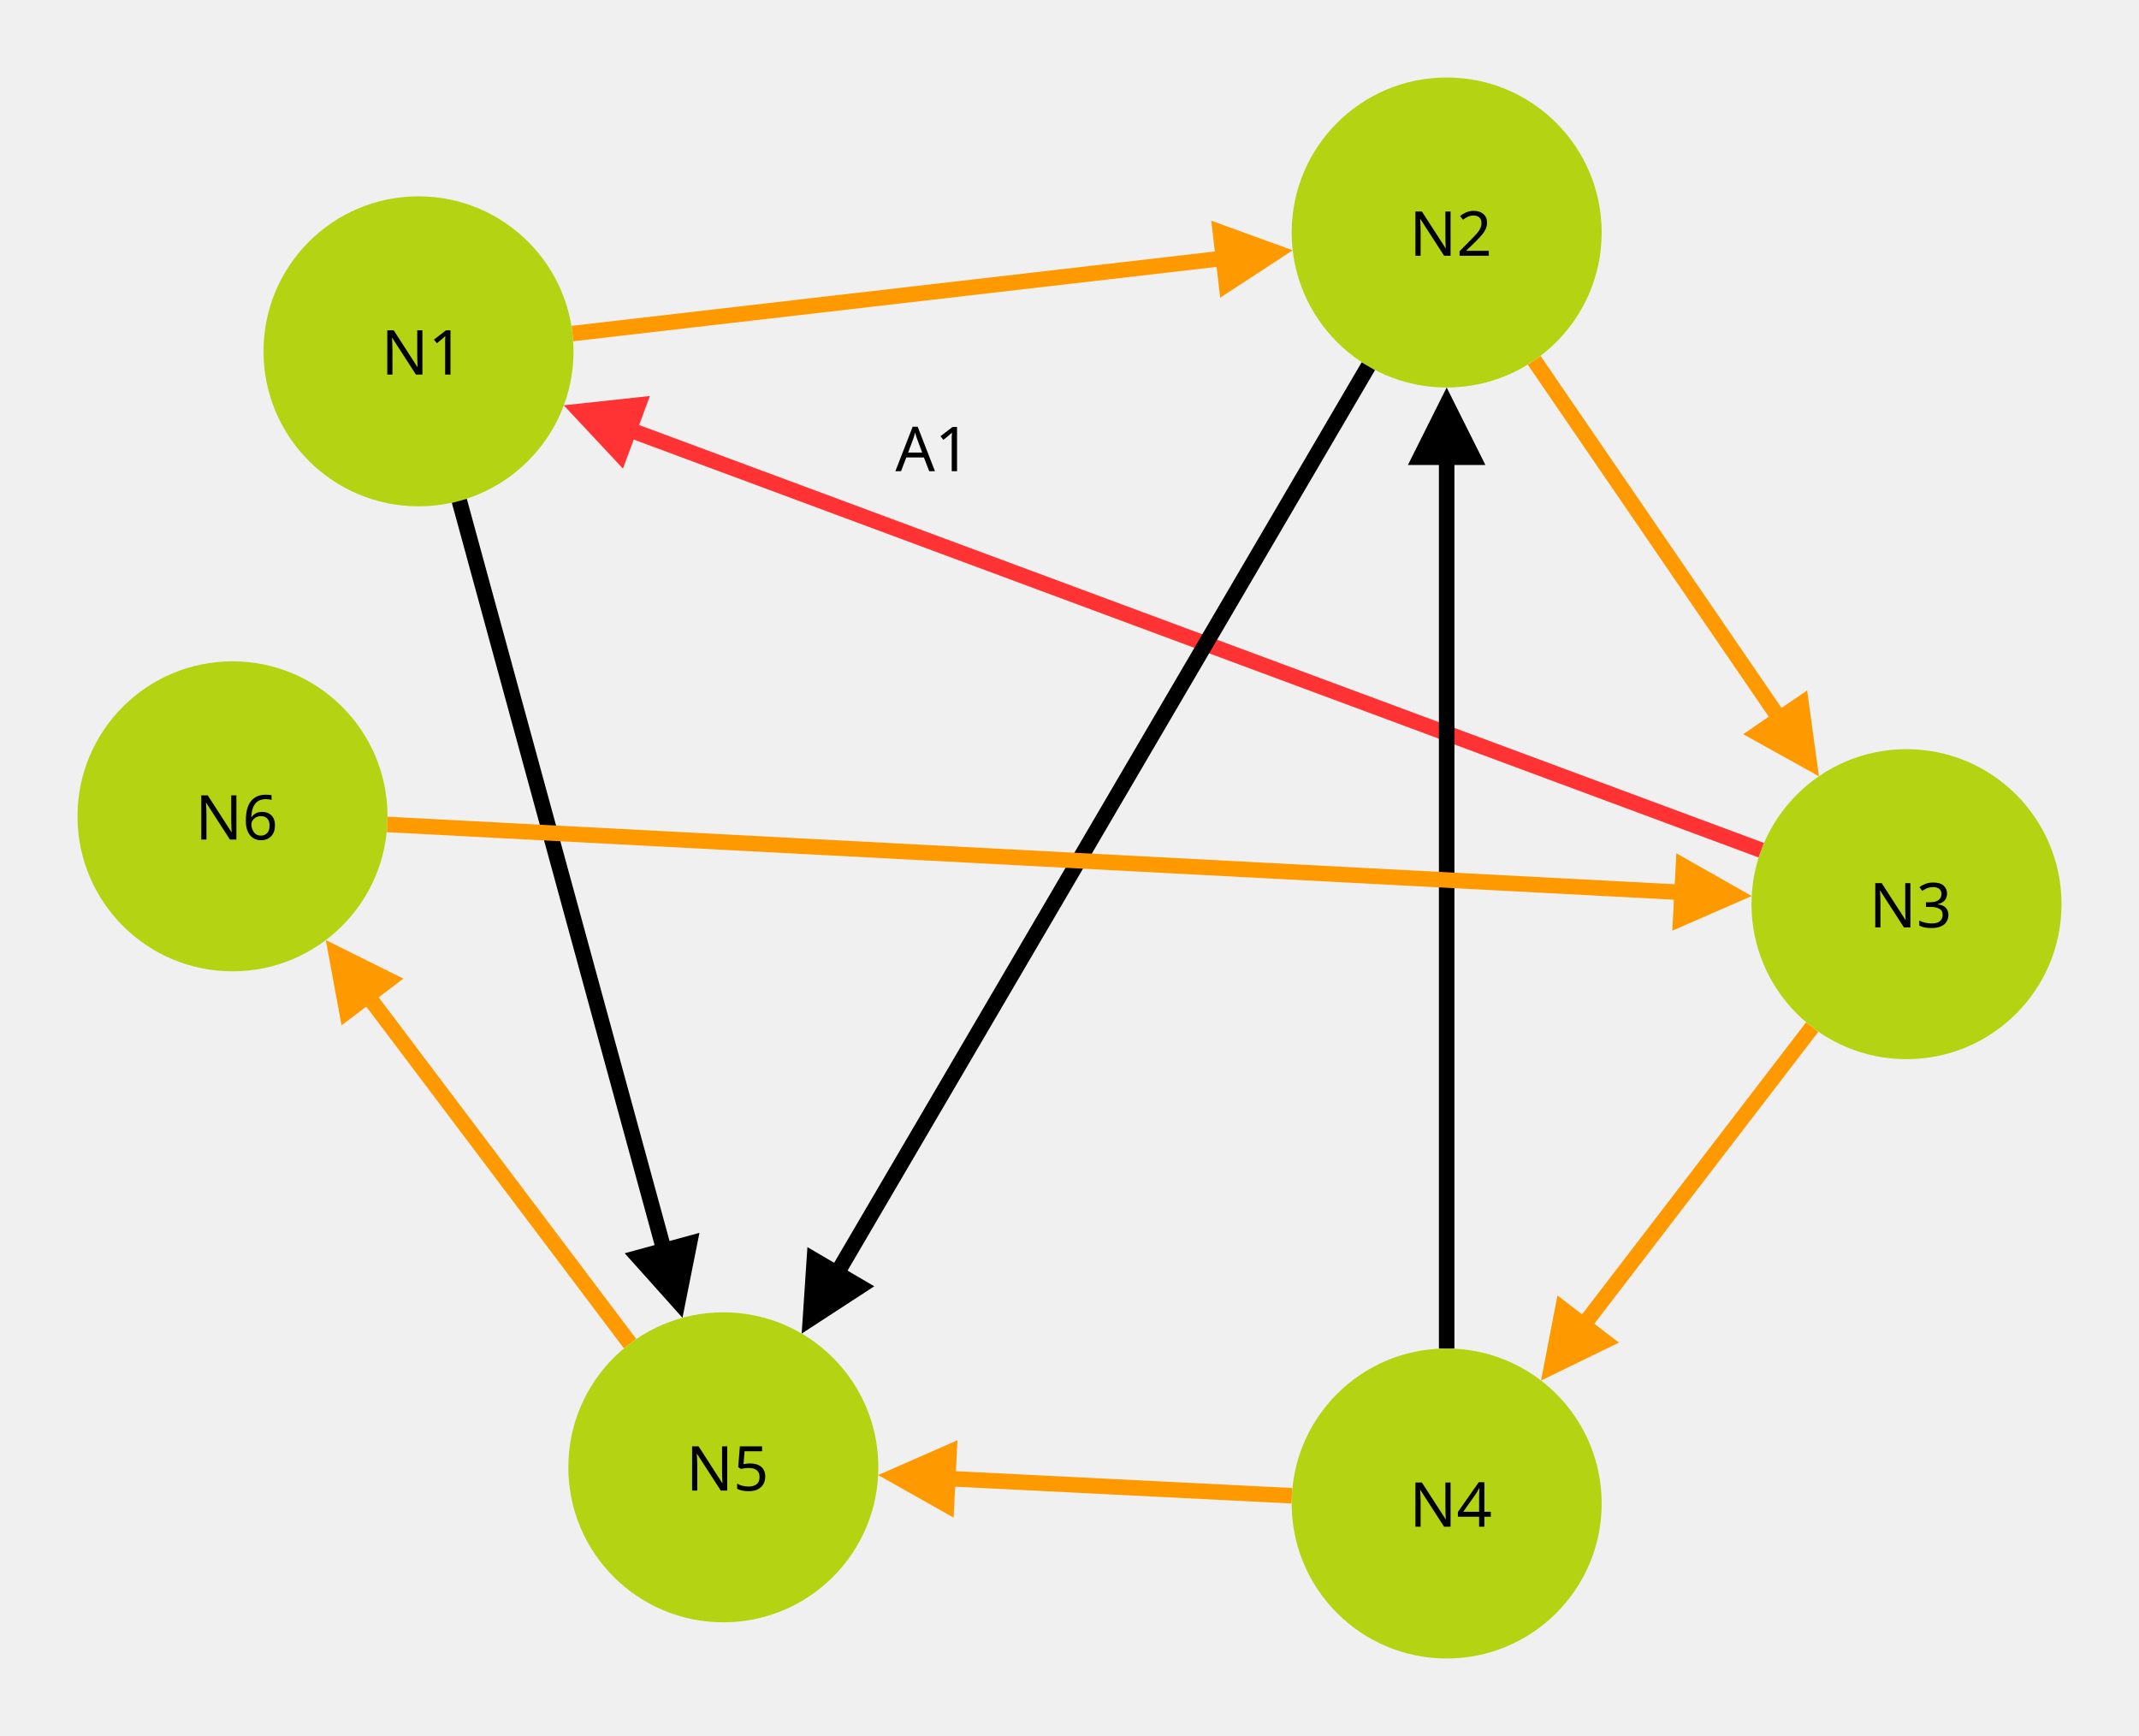
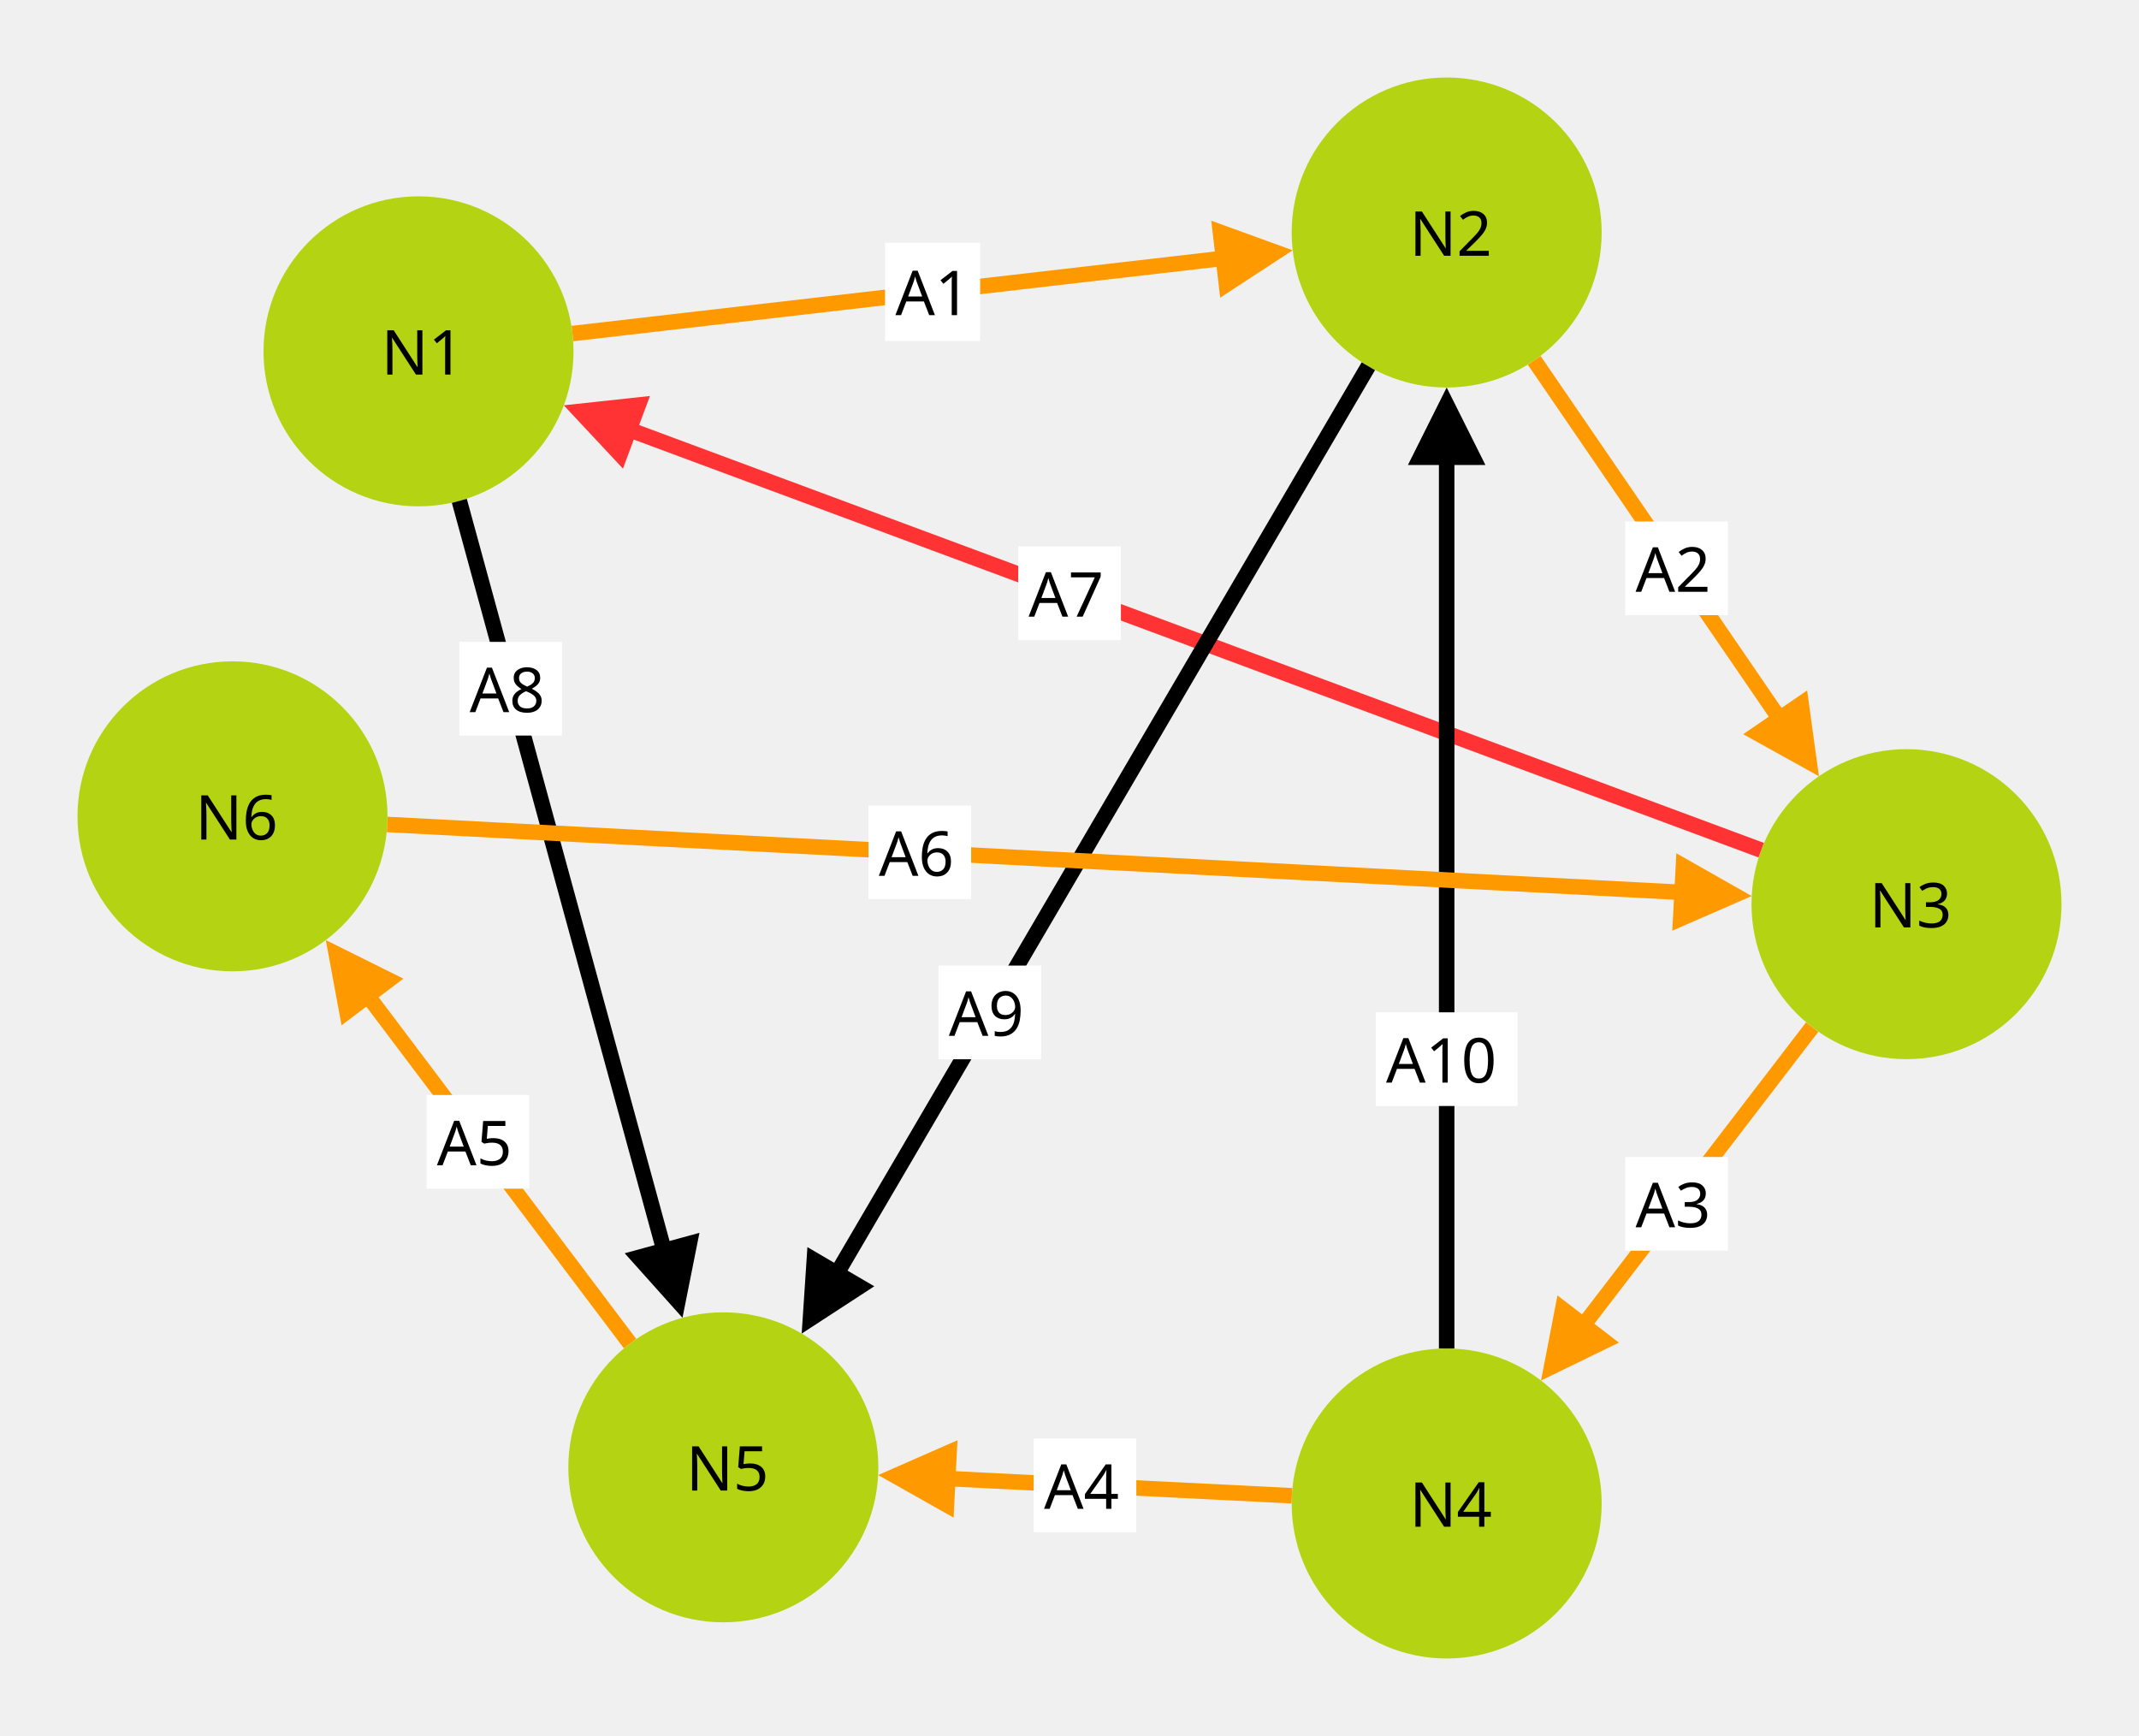
<svg xmlns="http://www.w3.org/2000/svg" fill-opacity="1" color-rendering="auto" color-interpolation="auto" text-rendering="auto" stroke="black" stroke-linecap="square" width="414" stroke-miterlimit="10" shape-rendering="auto" stroke-opacity="1" fill="black" stroke-dasharray="none" font-weight="normal" stroke-width="1" height="336" font-family="'Dialog'" font-style="normal" stroke-linejoin="miter" font-size="12px" stroke-dashoffset="0" image-rendering="auto">
  <defs id="genericDefs" />
  <g>
    <defs id="defs1">
      <clipPath clipPathUnits="userSpaceOnUse" id="clipPath1">
        <path d="M0 0 L414 0 L414 336 L0 336 L0 0 Z" />
      </clipPath>
      <clipPath clipPathUnits="userSpaceOnUse" id="clipPath2">
        <path d="M236 135 L650 135 L650 471 L236 471 L236 135 Z" />
      </clipPath>
    </defs>
    <g fill="rgb(179,211,19)" text-rendering="geometricPrecision" shape-rendering="geometricPrecision" transform="matrix(1,0,0,1,-236,-135)" stroke="rgb(179,211,19)">
      <circle r="30" clip-path="url(#clipPath2)" cx="317" cy="203" stroke="none" />
    </g>
    <g text-rendering="geometricPrecision" stroke-miterlimit="1.45" shape-rendering="geometricPrecision" font-family="'Monaco'" transform="matrix(1,0,0,1,-236,-135)" stroke-linecap="butt">
      <text x="309.799" xml:space="preserve" y="207.5" clip-path="url(#clipPath2)" stroke="none">N1</text>
    </g>
    <g fill="rgb(179,211,19)" text-rendering="geometricPrecision" shape-rendering="geometricPrecision" transform="matrix(1,0,0,1,-236,-135)" stroke="rgb(179,211,19)">
      <circle r="30" clip-path="url(#clipPath2)" cx="605" cy="310" stroke="none" />
    </g>
    <g text-rendering="geometricPrecision" stroke-miterlimit="1.45" shape-rendering="geometricPrecision" font-family="'Monaco'" transform="matrix(1,0,0,1,-236,-135)" stroke-linecap="butt">
      <text x="597.799" xml:space="preserve" y="314.5" clip-path="url(#clipPath2)" stroke="none">N3</text>
    </g>
    <g fill="rgb(179,211,19)" text-rendering="geometricPrecision" shape-rendering="geometricPrecision" transform="matrix(1,0,0,1,-236,-135)" stroke="rgb(179,211,19)">
      <circle r="30" clip-path="url(#clipPath2)" cx="376" cy="419" stroke="none" />
    </g>
    <g text-rendering="geometricPrecision" stroke-miterlimit="1.45" shape-rendering="geometricPrecision" font-family="'Monaco'" transform="matrix(1,0,0,1,-236,-135)" stroke-linecap="butt">
      <text x="368.799" xml:space="preserve" y="423.5" clip-path="url(#clipPath2)" stroke="none">N5</text>
    </g>
    <g fill="rgb(179,211,19)" text-rendering="geometricPrecision" shape-rendering="geometricPrecision" transform="matrix(1,0,0,1,-236,-135)" stroke="rgb(179,211,19)">
      <circle r="30" clip-path="url(#clipPath2)" cx="516" cy="180" stroke="none" />
    </g>
    <g text-rendering="geometricPrecision" stroke-miterlimit="1.45" shape-rendering="geometricPrecision" font-family="'Monaco'" transform="matrix(1,0,0,1,-236,-135)" stroke-linecap="butt">
      <text x="508.799" xml:space="preserve" y="184.5" clip-path="url(#clipPath2)" stroke="none">N2</text>
    </g>
    <g fill="rgb(179,211,19)" text-rendering="geometricPrecision" shape-rendering="geometricPrecision" transform="matrix(1,0,0,1,-236,-135)" stroke="rgb(179,211,19)">
      <circle r="30" clip-path="url(#clipPath2)" cx="516" cy="426" stroke="none" />
    </g>
    <g text-rendering="geometricPrecision" stroke-miterlimit="1.45" shape-rendering="geometricPrecision" font-family="'Monaco'" transform="matrix(1,0,0,1,-236,-135)" stroke-linecap="butt">
      <text x="508.799" xml:space="preserve" y="430.5" clip-path="url(#clipPath2)" stroke="none">N4</text>
    </g>
    <g fill="rgb(179,211,19)" text-rendering="geometricPrecision" shape-rendering="geometricPrecision" transform="matrix(1,0,0,1,-236,-135)" stroke="rgb(179,211,19)">
      <circle r="30" clip-path="url(#clipPath2)" cx="281" cy="293" stroke="none" />
    </g>
    <g text-rendering="geometricPrecision" stroke-miterlimit="1.45" shape-rendering="geometricPrecision" font-family="'Monaco'" transform="matrix(1,0,0,1,-236,-135)" stroke-linecap="butt">
      <text x="273.799" xml:space="preserve" y="297.5" clip-path="url(#clipPath2)" stroke="none">N6</text>
    </g>
    <g stroke-linecap="butt" transform="matrix(1,0,0,1,-236,-135)" fill="rgb(255,51,51)" text-rendering="geometricPrecision" shape-rendering="geometricPrecision" stroke="rgb(255,51,51)" stroke-width="3" stroke-miterlimit="1.45">
      <path fill="none" d="M358.011 218.237 L576.878 299.552" clip-path="url(#clipPath2)" />
      <path d="M345.122 213.448 L356.571 225.702 L361.795 211.642 Z" clip-path="url(#clipPath2)" stroke="none" />
-       <path fill="none" d="M364.472 376.796 L324.905 231.94" clip-path="url(#clipPath2)" stroke="black" />
-       <path fill="black" d="M368.095 390.06 L371.378 373.614 L356.908 377.567 Z" clip-path="url(#clipPath2)" stroke="none" />
-       <path fill="none" d="M346.802 199.556 L472.539 185.023" clip-path="url(#clipPath2)" stroke="rgb(255,153,0)" />
-       <path fill="rgb(255,153,0)" d="M486.198 183.444 L470.437 177.716 L472.159 192.617 Z" clip-path="url(#clipPath2)" stroke="none" />
+       <rect x="433.085" y="240.753" clip-path="url(#clipPath2)" fill="white" width="19.867" height="18.133" stroke="none" />
+     </g>
+     <g text-rendering="geometricPrecision" stroke-miterlimit="1.45" shape-rendering="geometricPrecision" font-family="sans-serif" transform="matrix(1,0,0,1,-236,-135)" stroke-linecap="butt">
+       <text x="435.085" xml:space="preserve" y="254.355" clip-path="url(#clipPath2)" stroke="none">A7</text>
+       <path fill="none" d="M364.472 376.796 L324.905 231.94" stroke-width="3" clip-path="url(#clipPath2)" />
+       <path d="M368.095 390.06 L371.378 373.614 L356.908 377.567 Z" stroke-width="3" clip-path="url(#clipPath2)" stroke="none" />
+     </g>
+     <g stroke-linecap="butt" transform="matrix(1,0,0,1,-236,-135)" fill="white" text-rendering="geometricPrecision" shape-rendering="geometricPrecision" stroke="white" stroke-width="3" stroke-miterlimit="1.45">
+       <rect x="324.903" width="19.867" height="18.133" y="259.234" clip-path="url(#clipPath2)" stroke="none" />
+     </g>
+     <g text-rendering="geometricPrecision" stroke-miterlimit="1.45" shape-rendering="geometricPrecision" font-family="sans-serif" transform="matrix(1,0,0,1,-236,-135)" stroke-linecap="butt">
+       <text x="326.903" xml:space="preserve" y="272.836" clip-path="url(#clipPath2)" stroke="none">A8</text>
+     </g>
+     <g stroke-linecap="butt" transform="matrix(1,0,0,1,-236,-135)" fill="rgb(255,153,0)" text-rendering="geometricPrecision" shape-rendering="geometricPrecision" stroke="rgb(255,153,0)" stroke-width="3" stroke-miterlimit="1.45">
+       <path fill="none" d="M346.802 199.556 L472.539 185.023" clip-path="url(#clipPath2)" />
+       <path d="M486.198 183.444 L470.437 177.716 L472.159 192.617 Z" clip-path="url(#clipPath2)" stroke="none" />
+       <rect x="407.299" y="182" clip-path="url(#clipPath2)" fill="white" width="18.402" height="19" stroke="none" />
    </g>
    <g text-rendering="geometricPrecision" stroke-miterlimit="1.45" shape-rendering="geometricPrecision" font-family="'Monaco'" transform="matrix(1,0,0,1,-236,-135)" stroke-linecap="butt">
-       <text x="409.299" xml:space="preserve" y="226.2" clip-path="url(#clipPath2)" stroke="none">A1</text>
+       <text x="409.299" xml:space="preserve" y="196" clip-path="url(#clipPath2)" stroke="none">A1</text>
    </g>
    <g stroke-linecap="butt" transform="matrix(1,0,0,1,-236,-135)" fill="rgb(255,153,0)" text-rendering="geometricPrecision" shape-rendering="geometricPrecision" stroke="rgb(255,153,0)" stroke-width="3" stroke-miterlimit="1.45">
      <path fill="none" d="M532.947 204.755 L580.285 273.9" clip-path="url(#clipPath2)" />
      <path d="M588.053 285.245 L585.768 268.631 L573.39 277.105 Z" clip-path="url(#clipPath2)" stroke="none" />
-       <path fill="none" d="M500.837 205.886 L398.113 381.25" clip-path="url(#clipPath2)" stroke="black" />
-       <path fill="black" d="M391.163 393.114 L405.216 383.962 L392.273 376.38 Z" clip-path="url(#clipPath2)" stroke="none" />
+       <rect x="550.566" y="235.934" clip-path="url(#clipPath2)" fill="white" width="19.867" height="18.133" stroke="none" />
+     </g>
+     <g text-rendering="geometricPrecision" stroke-miterlimit="1.45" shape-rendering="geometricPrecision" font-family="sans-serif" transform="matrix(1,0,0,1,-236,-135)" stroke-linecap="butt">
+       <text x="552.566" xml:space="preserve" y="249.535" clip-path="url(#clipPath2)" stroke="none">A2</text>
+       <path fill="none" d="M500.837 205.886 L398.113 381.25" stroke-width="3" clip-path="url(#clipPath2)" />
+       <path d="M391.163 393.114 L405.216 383.962 L392.273 376.38 Z" stroke-width="3" clip-path="url(#clipPath2)" stroke="none" />
+     </g>
+     <g stroke-linecap="butt" transform="matrix(1,0,0,1,-236,-135)" fill="white" text-rendering="geometricPrecision" shape-rendering="geometricPrecision" stroke="white" stroke-width="3" stroke-miterlimit="1.45">
+       <rect x="417.641" width="19.867" height="18.133" y="321.888" clip-path="url(#clipPath2)" stroke="none" />
+     </g>
+     <g text-rendering="geometricPrecision" stroke-miterlimit="1.45" shape-rendering="geometricPrecision" font-family="sans-serif" transform="matrix(1,0,0,1,-236,-135)" stroke-linecap="butt">
+       <text x="419.641" xml:space="preserve" y="335.489" clip-path="url(#clipPath2)" stroke="none">A9</text>
+     </g>
+     <g stroke-linecap="butt" transform="matrix(1,0,0,1,-236,-135)" fill="rgb(255,153,0)" text-rendering="geometricPrecision" shape-rendering="geometricPrecision" stroke="rgb(255,153,0)" stroke-width="3" stroke-miterlimit="1.45">
      <path fill="none" d="M586.739 333.802 L542.631 391.289" clip-path="url(#clipPath2)" />
      <path d="M534.261 402.198 L549.343 394.863 L537.442 385.732 Z" clip-path="url(#clipPath2)" stroke="none" />
+       <rect x="550.566" y="358.934" clip-path="url(#clipPath2)" fill="white" width="19.867" height="18.133" stroke="none" />
+     </g>
+     <g text-rendering="geometricPrecision" stroke-miterlimit="1.45" shape-rendering="geometricPrecision" font-family="sans-serif" transform="matrix(1,0,0,1,-236,-135)" stroke-linecap="butt">
+       <text x="552.566" xml:space="preserve" y="372.535" clip-path="url(#clipPath2)" stroke="none">A3</text>
+     </g>
+     <g stroke-linecap="butt" transform="matrix(1,0,0,1,-236,-135)" fill="rgb(255,153,0)" text-rendering="geometricPrecision" shape-rendering="geometricPrecision" stroke="rgb(255,153,0)" stroke-width="3" stroke-miterlimit="1.45">
      <path fill="none" d="M486.037 424.502 L419.695 421.185" clip-path="url(#clipPath2)" />
      <path d="M405.963 420.498 L420.569 428.738 L421.318 413.757 Z" clip-path="url(#clipPath2)" stroke="none" />
-       <path fill="none" d="M516 396 L516 223.75" clip-path="url(#clipPath2)" stroke="black" />
-       <path fill="black" d="M516 210 L508.5 225 L523.5 225 Z" clip-path="url(#clipPath2)" stroke="none" />
+       <rect x="436.066" y="413.434" clip-path="url(#clipPath2)" fill="white" width="19.867" height="18.133" stroke="none" />
+     </g>
+     <g text-rendering="geometricPrecision" stroke-miterlimit="1.45" shape-rendering="geometricPrecision" font-family="sans-serif" transform="matrix(1,0,0,1,-236,-135)" stroke-linecap="butt">
+       <text x="438.066" xml:space="preserve" y="427.035" clip-path="url(#clipPath2)" stroke="none">A4</text>
+       <path fill="none" d="M516 396 L516 223.75" stroke-width="3" clip-path="url(#clipPath2)" />
+       <path d="M516 210 L508.5 225 L523.5 225 Z" stroke-width="3" clip-path="url(#clipPath2)" stroke="none" />
+     </g>
+     <g stroke-linecap="butt" transform="matrix(1,0,0,1,-236,-135)" fill="white" text-rendering="geometricPrecision" shape-rendering="geometricPrecision" stroke="white" stroke-width="3" stroke-miterlimit="1.45">
+       <rect x="502.272" width="27.455" height="18.133" y="330.934" clip-path="url(#clipPath2)" stroke="none" />
+     </g>
+     <g text-rendering="geometricPrecision" stroke-miterlimit="1.45" shape-rendering="geometricPrecision" font-family="sans-serif" transform="matrix(1,0,0,1,-236,-135)" stroke-linecap="butt">
+       <text x="504.272" xml:space="preserve" y="344.535" clip-path="url(#clipPath2)" stroke="none">A10</text>
+     </g>
+     <g stroke-linecap="butt" transform="matrix(1,0,0,1,-236,-135)" fill="rgb(255,153,0)" text-rendering="geometricPrecision" shape-rendering="geometricPrecision" stroke="rgb(255,153,0)" stroke-width="3" stroke-miterlimit="1.45">
      <path fill="none" d="M357.939 395.046 L307.339 327.933" clip-path="url(#clipPath2)" />
      <path d="M299.061 316.954 L302.103 333.447 L314.08 324.416 Z" clip-path="url(#clipPath2)" stroke="none" />
+       <rect x="318.566" y="346.934" clip-path="url(#clipPath2)" fill="white" width="19.867" height="18.133" stroke="none" />
+     </g>
+     <g text-rendering="geometricPrecision" stroke-miterlimit="1.45" shape-rendering="geometricPrecision" font-family="sans-serif" transform="matrix(1,0,0,1,-236,-135)" stroke-linecap="butt">
+       <text x="320.566" xml:space="preserve" y="360.535" clip-path="url(#clipPath2)" stroke="none">A5</text>
+     </g>
+     <g stroke-linecap="butt" transform="matrix(1,0,0,1,-236,-135)" fill="rgb(255,153,0)" text-rendering="geometricPrecision" shape-rendering="geometricPrecision" stroke="rgb(255,153,0)" stroke-width="3" stroke-miterlimit="1.45">
      <path fill="none" d="M310.959 294.572 L561.31 307.708" clip-path="url(#clipPath2)" />
      <path d="M575.041 308.428 L560.455 300.152 L559.669 315.132 Z" clip-path="url(#clipPath2)" stroke="none" />
+       <rect x="404.096" y="290.913" clip-path="url(#clipPath2)" fill="white" width="19.867" height="18.133" stroke="none" />
+     </g>
+     <g text-rendering="geometricPrecision" stroke-miterlimit="1.45" shape-rendering="geometricPrecision" font-family="sans-serif" transform="matrix(1,0,0,1,-236,-135)" stroke-linecap="butt">
+       <text x="406.096" xml:space="preserve" y="304.515" clip-path="url(#clipPath2)" stroke="none">A6</text>
    </g>
  </g>
</svg>
